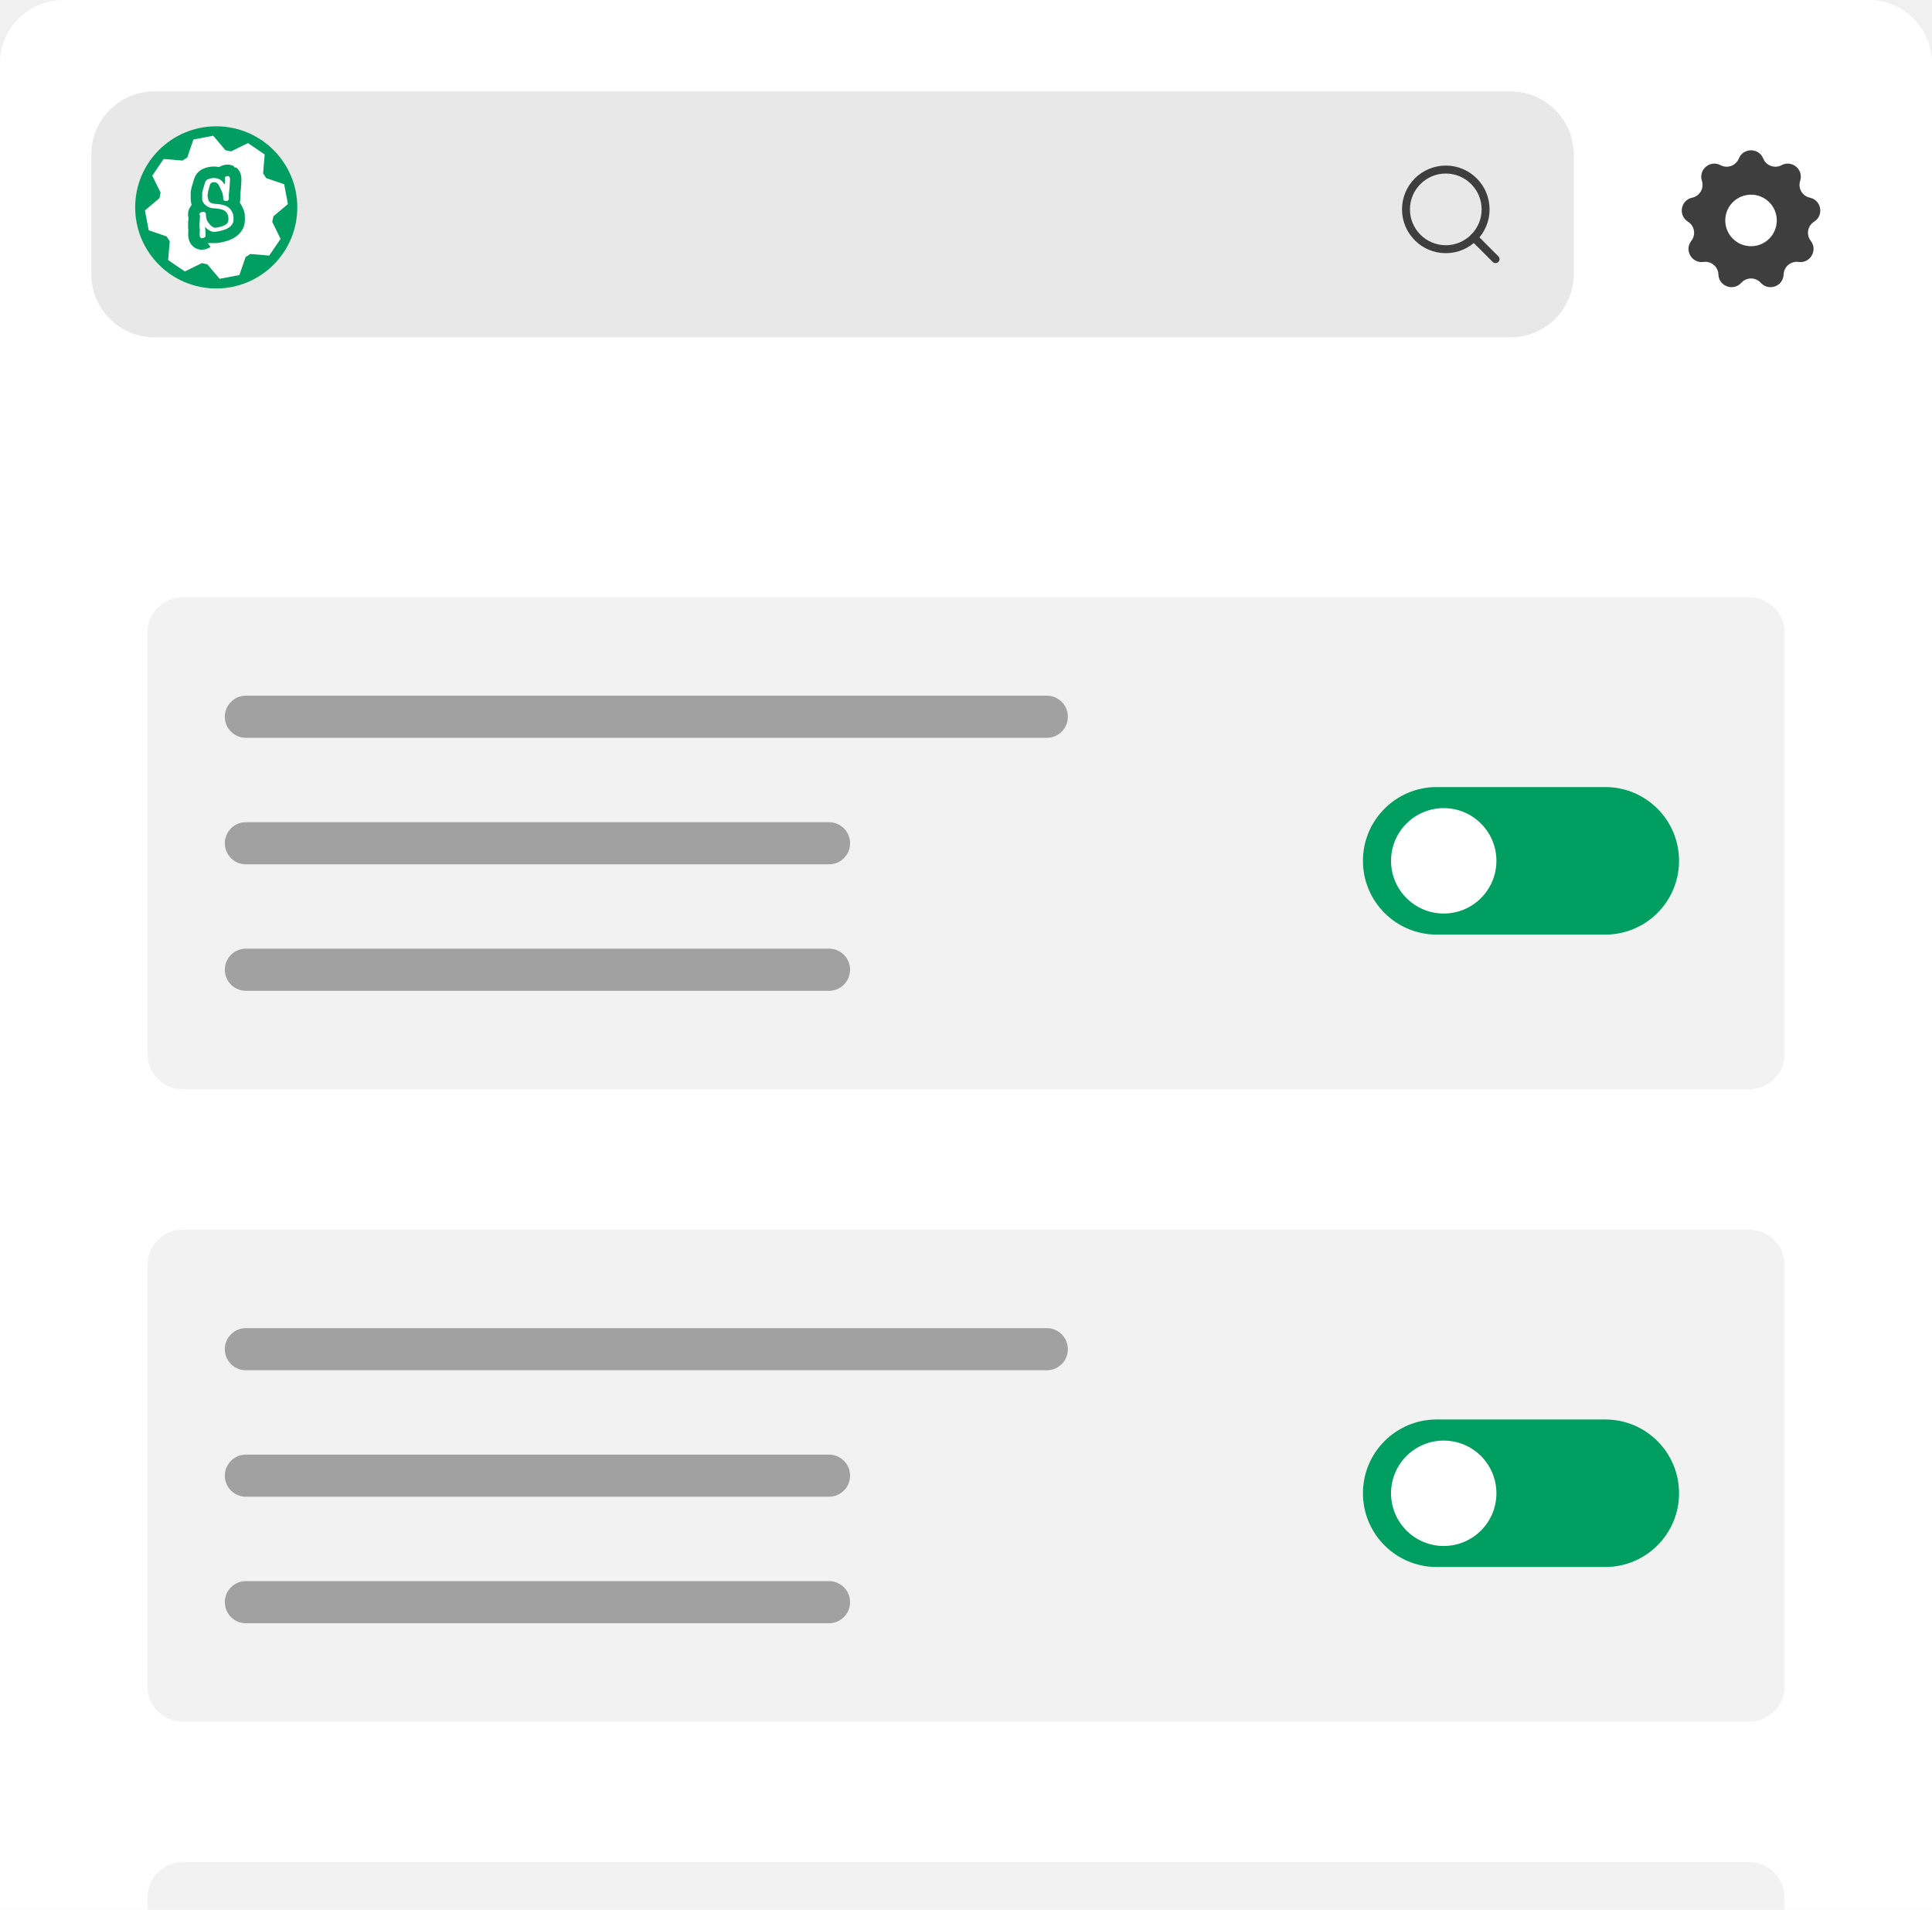
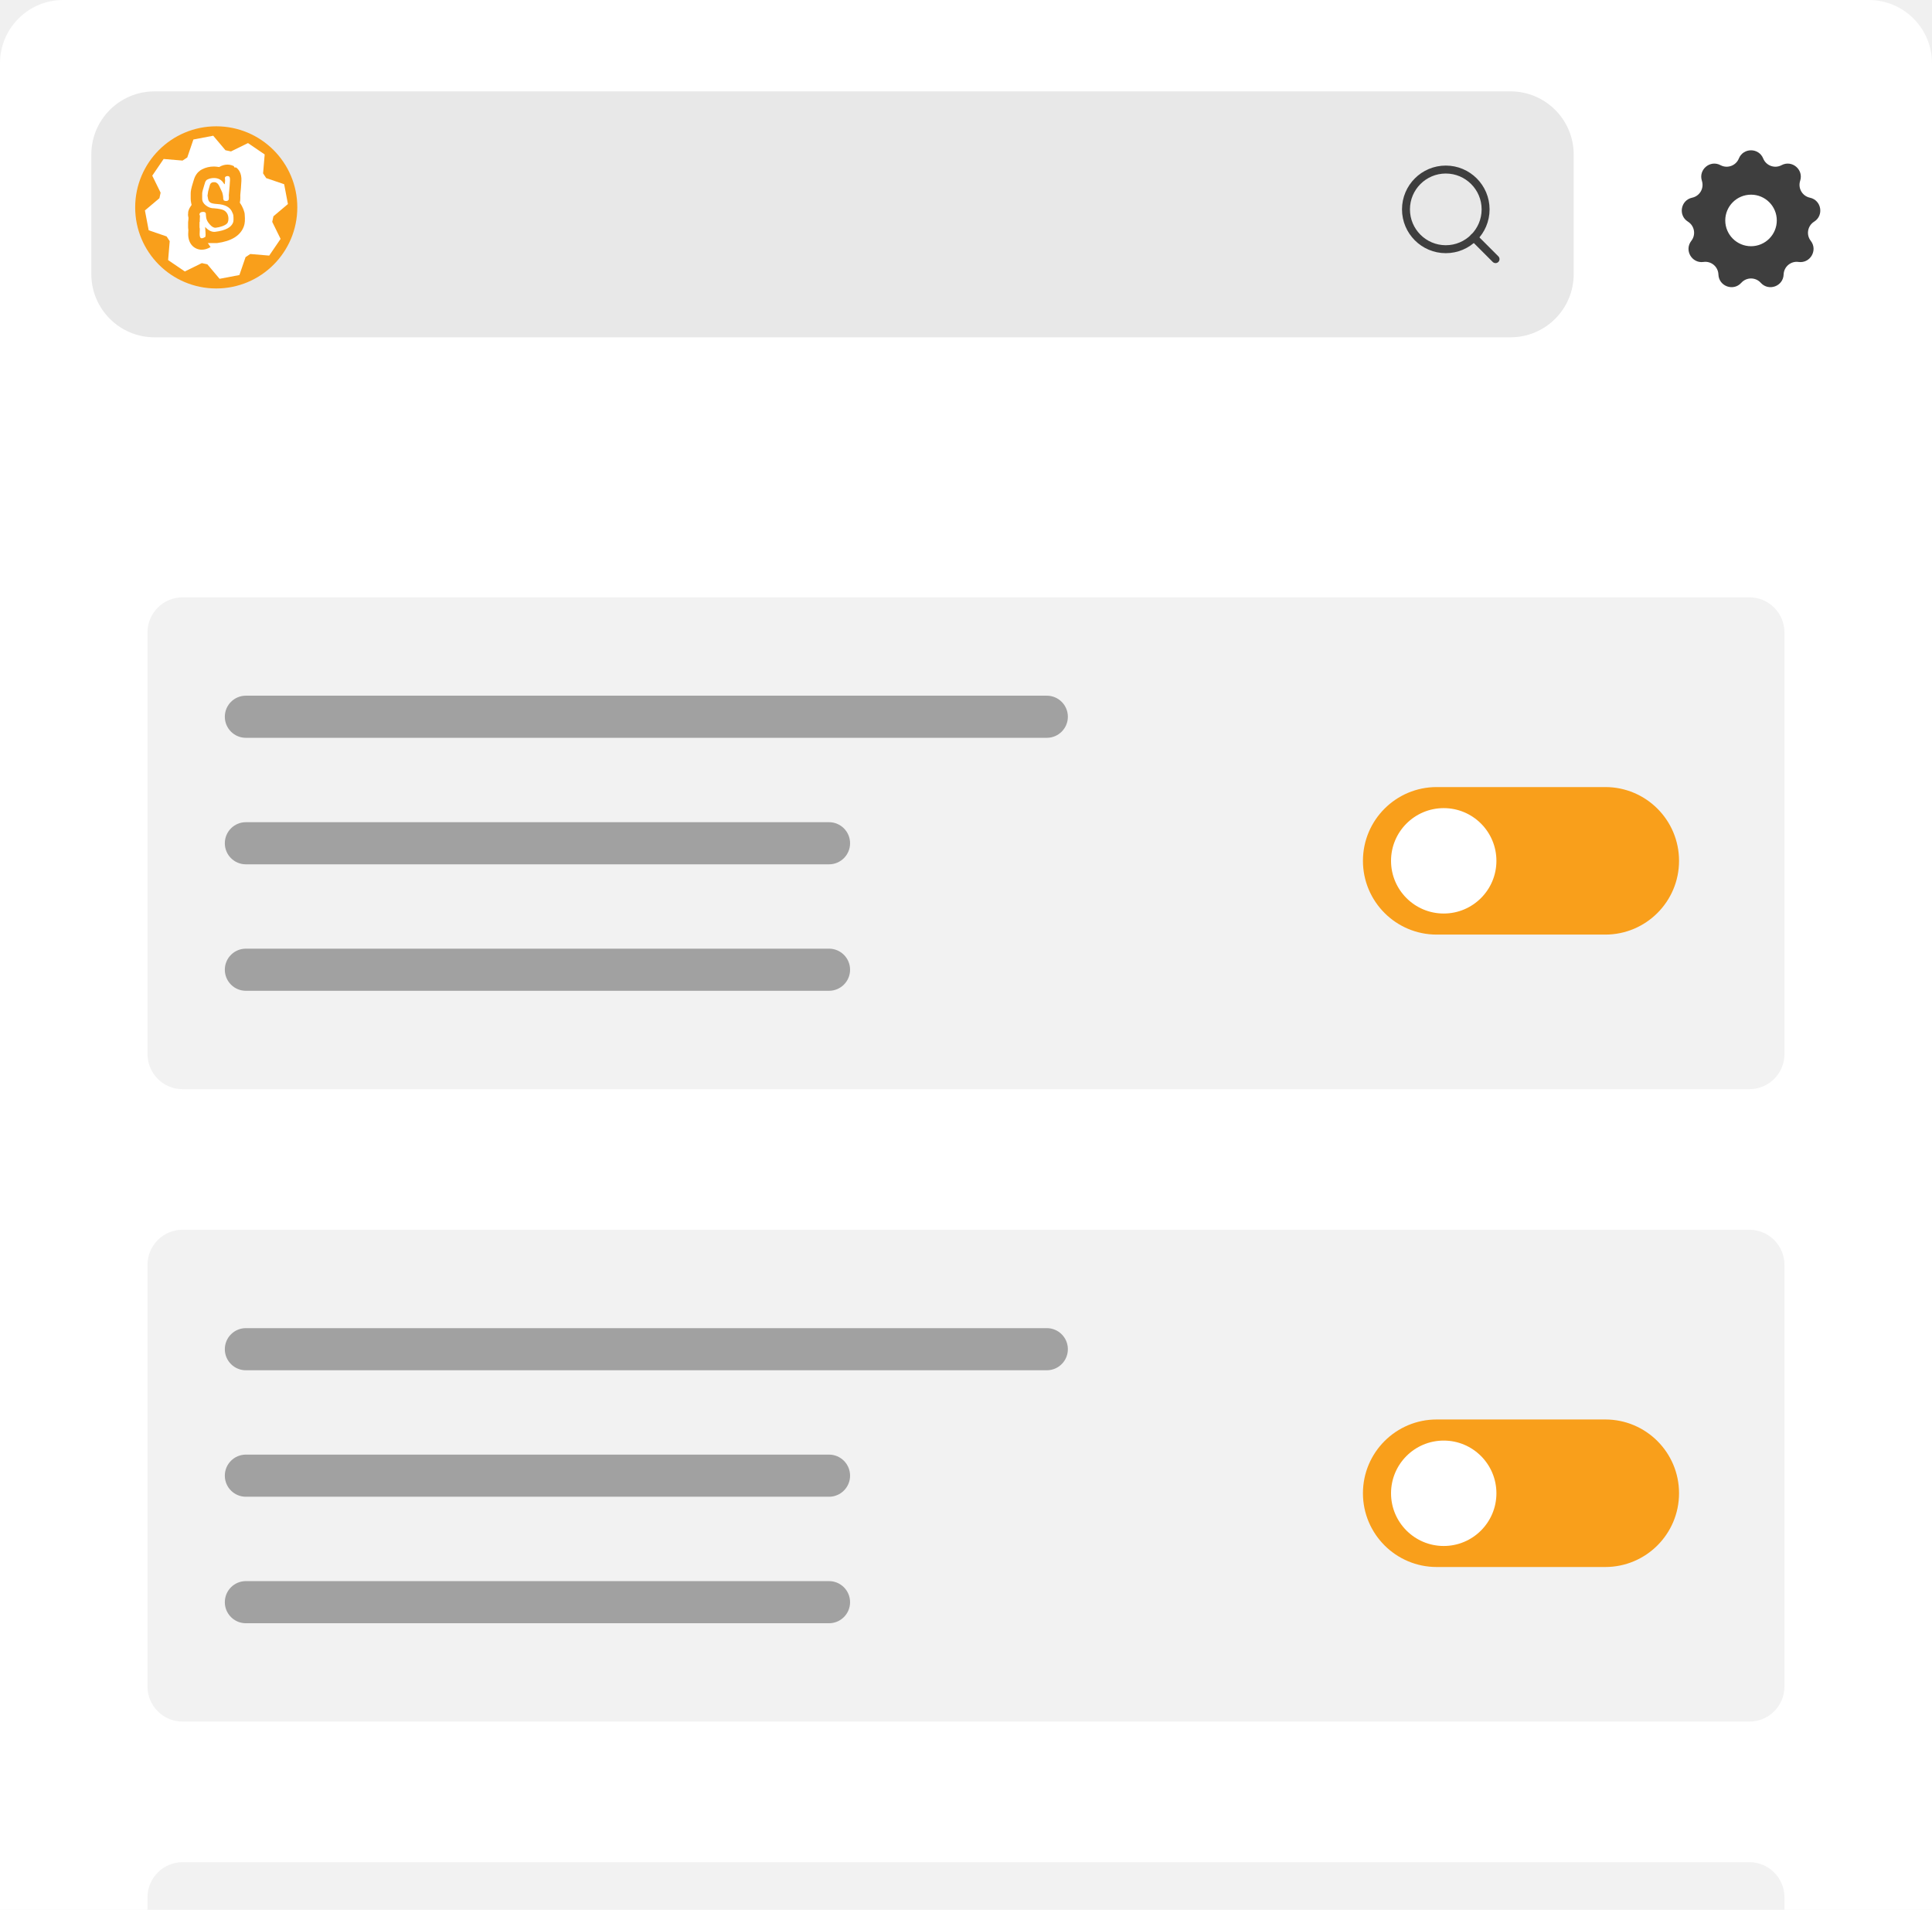
<svg xmlns="http://www.w3.org/2000/svg" id="Layer_1" data-name="Layer 1" viewBox="0 0 486.21 480.53">
  <defs>
    <style>
      .cls-1, .cls-2 {
        fill: none;
      }

      .cls-3 {
        clip-path: url(#clippath);
      }

      .cls-4 {
        fill: #f2f2f2;
      }

      .cls-5 {
-         fill: #009E60;
+         fill: #f99f1b;
      }

      .cls-6, .cls-7 {
        fill: #fff;
      }

      .cls-8 {
        fill: rgba(30, 30, 30, .38);
      }

      .cls-2 {
        stroke: #3e3e3e;
        stroke-linecap: round;
        stroke-linejoin: round;
        stroke-width: 2px;
      }

      .cls-9 {
        fill: #3e3e3e;
      }

      .cls-9, .cls-7 {
        fill-rule: evenodd;
      }

      .cls-10 {
        fill: rgba(1, 1, 1, .09);
      }
    </style>
    <clipPath id="clippath">
      <path class="cls-1" d="m54.42,31.78h0c11.26,0,20.4,9.13,20.4,20.4h0c0,11.26-9.13,20.4-20.4,20.4h0c-11.27,0-20.4-9.13-20.4-20.4h0c0-11.27,9.13-20.4,20.4-20.4Z" />
    </clipPath>
  </defs>
  <g>
    <path class="cls-6" d="m486.21,15.92v464.61H0V15.92C0,7.13,7.12,0,15.91,0h454.39c8.79,0,15.91,7.13,15.91,15.92Z" />
    <rect class="cls-10" x="22.98" y="22.99" width="373.06" height="61.88" rx="15.91" ry="15.91" />
    <rect class="cls-1" x="37.12" y="33.6" width="40.67" height="40.67" />
    <path class="cls-2" d="m363.85,62.7c5.53,0,10.02-4.49,10.02-10.02s-4.49-10.02-10.02-10.02-10.02,4.49-10.02,10.02,4.49,10.02,10.02,10.02Z" />
    <path class="cls-2" d="m376.37,65.2l-5.45-5.45" />
    <path class="cls-9" d="m455.48,49.74c-1.91-.41-3.06-2.38-2.45-4.25.92-2.82-2.07-5.33-4.69-3.93-1.73.92-3.88.13-4.61-1.68-1.11-2.75-5.01-2.75-6.13,0-.73,1.81-2.88,2.6-4.61,1.68-2.62-1.4-5.6,1.11-4.69,3.93.61,1.87-.53,3.84-2.45,4.25-2.9.62-3.58,4.46-1.06,6.03,1.66,1.04,2.06,3.29.85,4.83-1.83,2.34.12,5.72,3.06,5.31,1.94-.28,3.69,1.19,3.76,3.15.1,2.97,3.77,4.3,5.75,2.1,1.31-1.46,3.6-1.46,4.91,0,1.99,2.2,5.65.87,5.75-2.1.07-1.96,1.82-3.43,3.76-3.15,2.94.41,4.89-2.97,3.07-5.31-1.21-1.54-.81-3.79.85-4.83,2.51-1.57,1.84-5.41-1.07-6.03Zm-14.81,12.21c-3.58,0-6.49-2.91-6.49-6.49s2.91-6.48,6.49-6.48,6.48,2.9,6.48,6.48-2.9,6.49-6.48,6.49Z" />
    <rect class="cls-4" x="37.12" y="150.29" width="411.96" height="123.76" rx="8.84" ry="8.84" />
    <path class="cls-5" d="m361.56,198.03h42.43c10.25,0,18.56,8.31,18.56,18.56h0c0,10.25-8.31,18.56-18.56,18.56h-42.43c-10.25,0-18.56-8.31-18.56-18.56h0c0-10.25,8.31-18.56,18.56-18.56Z" />
    <path class="cls-6" d="m363.33,203.33h0c7.32,0,13.26,5.94,13.26,13.26h0c0,7.32-5.94,13.26-13.26,13.26h0c-7.32,0-13.26-5.94-13.26-13.26h0c0-7.32,5.94-13.26,13.26-13.26Z" />
    <path class="cls-8" d="m61.88,175.04h201.56c2.93,0,5.3,2.37,5.3,5.3h0c0,2.93-2.37,5.3-5.3,5.3H61.88c-2.93,0-5.3-2.37-5.3-5.3h0c0-2.93,2.37-5.3,5.3-5.3Z" />
    <path class="cls-8" d="m61.88,206.87h146.75c2.93,0,5.3,2.37,5.3,5.3h0c0,2.93-2.37,5.3-5.3,5.3H61.88c-2.93,0-5.3-2.37-5.3-5.3h0c0-2.93,2.37-5.3,5.3-5.3Z" />
    <path class="cls-8" d="m61.88,238.69h146.75c2.93,0,5.3,2.37,5.3,5.3h0c0,2.93-2.37,5.3-5.3,5.3H61.88c-2.93,0-5.3-2.37-5.3-5.3h0c0-2.93,2.37-5.3,5.3-5.3Z" />
    <rect class="cls-4" x="37.12" y="309.41" width="411.96" height="123.76" rx="8.84" ry="8.84" />
    <path class="cls-5" d="m361.56,357.15h42.43c10.25,0,18.56,8.31,18.56,18.56h0c0,10.25-8.31,18.56-18.56,18.56h-42.43c-10.25,0-18.56-8.31-18.56-18.56h0c0-10.25,8.31-18.56,18.56-18.56Z" />
    <path class="cls-6" d="m363.33,362.46h0c7.32,0,13.26,5.94,13.26,13.26h0c0,7.32-5.94,13.26-13.26,13.26h0c-7.32,0-13.26-5.94-13.26-13.26h0c0-7.32,5.94-13.26,13.26-13.26Z" />
    <path class="cls-8" d="m61.88,334.17h201.56c2.93,0,5.3,2.37,5.3,5.3h0c0,2.93-2.37,5.3-5.3,5.3H61.88c-2.93,0-5.3-2.37-5.3-5.3h0c0-2.93,2.37-5.3,5.3-5.3Z" />
    <path class="cls-8" d="m61.88,365.99h146.75c2.93,0,5.3,2.37,5.3,5.3h0c0,2.93-2.37,5.3-5.3,5.3H61.88c-2.93,0-5.3-2.37-5.3-5.3h0c0-2.93,2.37-5.3,5.3-5.3Z" />
    <path class="cls-8" d="m61.88,397.82h146.75c2.93,0,5.3,2.37,5.3,5.3h0c0,2.93-2.37,5.3-5.3,5.3H61.88c-2.93,0-5.3-2.37-5.3-5.3h0c0-2.93,2.37-5.3,5.3-5.3Z" />
    <path class="cls-4" d="m449.08,477.38v3.15H37.12v-3.15c0-4.88,3.96-8.84,8.85-8.84h394.27c4.88,0,8.84,3.96,8.84,8.84Z" />
  </g>
  <g>
    <g class="cls-3">
      <g>
        <path class="cls-5" d="m54.42,31.78h0c11.26,0,20.4,9.13,20.4,20.4h0c0,11.26-9.13,20.4-20.4,20.4h0c-11.27,0-20.4-9.13-20.4-20.4h0c0-11.27,9.13-20.4,20.4-20.4Z" />
        <path class="cls-7" d="m70.61,60.11l-2.86,4.2-4.76-.4-1.19.78-1.55,4.51-4.99.95-3.08-3.65-1.39-.3-4.28,2.1-4.2-2.86.4-4.76-.78-1.19-4.51-1.55-.95-4.99,3.65-3.08.3-1.39-2.1-4.28,2.86-4.2,4.76.4,1.19-.78,1.54-4.52,4.99-.95,3.08,3.65,1.39.3,4.28-2.1,4.2,2.86-.4,4.76.78,1.19,4.52,1.54.95,4.99-3.65,3.08-.3,1.4,2.1,4.28h0Zm-10.52-8.96c.58,3.07-1.43,6.03-4.5,6.61-3.07.58-6.03-1.43-6.61-4.5-.58-3.07,1.43-6.03,4.5-6.61,3.07-.58,6.03,1.43,6.61,4.5h0Z" />
        <g>
          <path class="cls-5" d="m54.71,62.44h0c3.89-.49,6.77-2.06,7.86-5.05.37-1,.41-2.09.29-3.6-.02-.25-.06-.49-.12-.73-.13-.48-.28-.91-.47-1.31-.14-.32-.32-.68-.55-1.05.01-.09.02-.18.03-.26h0c.03-.47.04-.89.02-1.28.03-.36.06-.67.08-.96.04-.4.06-.73.09-.99v-.03s0-.06,0-.06c.05-.64.08-1.14.1-1.52.07-1.24-.17-2.25-.61-3.06-.44-.8-1.05-1.33-1.6-1.66h0c-1-.61-2.18-.86-3.32-.66-.42.07-.81.18-1.2.34-.12.05-.24.11-.36.17-.37-.05-.74-.08-1.13-.08-1.23,0-2.41.28-3.51.83h0c-.77.39-1.79,1.16-2.44,2.63-.14.3-.24.62-.43,1.27v.04c-.54,1.7-.7,2.52-.7,3.27v1.33c0,.44.05.88.14,1.31-.43.64-.69,1.35-.79,2.06h0c-.03.19-.04.38-.04.59,0,.34.04.64.1.91,0,.12-.01.23-.01.33-.04.25-.07.5-.07.75v1.27c0,.24.02.48.06.71h0s0,.1-.01.17c-.02.34-.03.6-.03.82,0,1.64.55,2.96,1.46,3.87.9.9,2.09,1.32,3.21,1.32s2.14-.38,3.15-1.02h0c.28-.19.55-.4.78-.64h.02Z" />
          <path class="cls-6" d="m50.77,65.38c-1.53,0-3.03-.62-4.11-1.69-1.2-1.19-1.84-2.85-1.84-4.77,0-.24.01-.52.03-.89,0-.01,0-.03,0-.04-.04-.26-.06-.51-.06-.77v-1.27c0-.29.02-.58.07-.87,0-.04,0-.08,0-.11-.06-.34-.1-.68-.1-1.01,0-.22.01-.44.04-.66h0s.01-.1.01-.1c.1-.75.35-1.47.71-2.13-.05-.35-.08-.71-.08-1.06v-1.33c0-.93.2-1.89.75-3.65l.02-.05c.2-.66.31-1.03.49-1.41.82-1.83,2.1-2.77,3.03-3.24h0c1.29-.64,2.66-.97,4.08-.97.31,0,.61.02.92.05.03-.01.05-.02.08-.03.47-.2.95-.34,1.49-.42,1.3-.22,2.66.01,3.87.65h.02l.26.16s.03.02.04.02l.32.19v.02c.73.5,1.31,1.15,1.73,1.93.59,1.07.84,2.33.77,3.74-.02.38-.05.88-.1,1.54v.15c-.03.16-.04.34-.06.56l-.04.4c-.02.16-.03.34-.05.53l-.03.35c.01.37,0,.76-.02,1.22.15.26.29.54.41.82.22.45.39.95.54,1.51.08.31.14.63.16.96.11,1.35.14,2.78-.36,4.14-1.43,3.94-5.31,5.35-8.48,5.82-.17.15-.36.29-.55.43l-.28.29h-.18c-1.17.69-2.33,1.02-3.51,1.02h0Zm-3.41-11.88v.05c-.03.14-.04.27-.04.4,0,.21.02.43.07.64l.04.16v.17c-.01.1-.02.21-.02.3v.1l-.02.1c-.03.18-.05.35-.05.53v1.27c0,.16.02.33.04.49l.02.11v.25s-.01.06-.01.1c-.02.33-.03.57-.03.75,0,1.23.38,2.26,1.09,2.96.61.6,1.45.95,2.32.95.73,0,1.44-.21,2.22-.67l-.68-1h2.32c3.63-.48,5.9-1.89,6.74-4.21h0c.27-.74.33-1.6.21-3.06-.01-.17-.04-.34-.09-.5-.11-.42-.24-.77-.39-1.08l-.03-.06c-.13-.3-.28-.59-.45-.85l-.26-.4.07-.47c0-.05.01-.1.02-.15v-.03c.03-.45.04-.81.02-1.13v-.09s.04-.52.04-.52c.02-.19.03-.36.05-.53l.04-.4c.02-.22.04-.41.05-.58,0-.03,0-.06,0-.08h0c.05-.64.08-1.13.1-1.49.05-.94-.1-1.74-.46-2.39-.22-.4-.51-.73-.87-1h-.41l-.17-.35c-.68-.33-1.43-.45-2.14-.33h-.01c-.33.05-.62.14-.9.25h-.01c-.09.04-.18.09-.27.13l-.36.19-.41-.06c-.3-.04-.62-.07-.94-.07-1.03,0-2.02.23-2.94.7-.56.28-1.34.86-1.85,2.01h0c-.1.23-.19.52-.37,1.1l-.02.06c-.53,1.68-.63,2.35-.63,2.89v1.33c0,.35.04.69.11,1.03l.12.54-.31.46c-.3.44-.5.95-.58,1.48h0Zm15.84-6.12h0s0,0,0,0Z" />
        </g>
        <path class="cls-6" d="m58.72,54.11c.08.95.06,1.56-.05,1.84-.44,1.26-1.94,2.05-4.48,2.37-.86.11-1.72-.3-2.57-1.22,0,.14.03.55.09,1.24.05.51.04.92-.02,1.24-.38.25-.69.37-.92.37-.35,0-.53-.34-.53-1.03,0-.12,0-.32.02-.59s.02-.46.02-.56c0-.26-.02-.44-.07-.55v-1.27s0-.07.02-.1c.02-.04.03-.07.05-.1-.02-.21,0-.54.02-.99.03-.28.03-.45,0-.53-.08-.15-.11-.25-.11-.28.06-.43.38-.64.94-.64.37,0,.59.13.67.39,0,.25.03.61.09,1.08.09.55.38,1.1.87,1.65.54.63,1.05.92,1.54.87.55-.06,1.1-.19,1.65-.39.77-.28,1.23-.6,1.38-.97.11-.28.16-.57.16-.87,0-.93-.34-1.63-1.03-2.09-.31-.2-.87-.36-1.7-.48-.47-.06-.77-.09-.87-.09-.74.02-1.42-.22-2.06-.71-.64-.49-.95-1.06-.95-1.7v-1.33c0-.29.17-.97.51-2.05.15-.51.24-.77.25-.8.14-.32.31-.54.53-.64.52-.26,1.07-.39,1.65-.39,1.13,0,1.97.46,2.51,1.38.05.05.12.11.23.21.02-.21.05-.54.09-.99-.02-.2-.03-.39-.05-.58,0-.21.11-.36.32-.44.06-.03.14-.05.25-.07.15-.03.32,0,.49.11s.25.43.22.97c-.02.34-.05.81-.09,1.43-.05.51-.11,1.28-.21,2.32.03.25.03.58,0,1.01-.08.29-.31.44-.69.44-.2,0-.39-.05-.58-.16-.09-.29-.14-.41-.14-.37.03-.41-.05-.97-.25-1.65-.17-.35-.4-.85-.7-1.51s-.69-1-1.18-1.05c-.61-.05-1.01.16-1.19.62-.06.2-.15.49-.25.87-.18.57-.3,1.11-.34,1.63-.02.17-.03.24-.05.21.05.31.1.61.16.92.08.38.26.67.56.87s.87.32,1.71.37c2.07.12,3.35.84,3.84,2.16.08.12.15.33.23.62h0Z" />
      </g>
    </g>
    <path class="cls-1" d="m54.42,31.82h0c11.24,0,20.36,9.11,20.36,20.36h0c0,11.24-9.11,20.36-20.36,20.36h0c-11.24,0-20.36-9.11-20.36-20.36h0c0-11.24,9.11-20.36,20.36-20.36Z" />
  </g>
</svg>
